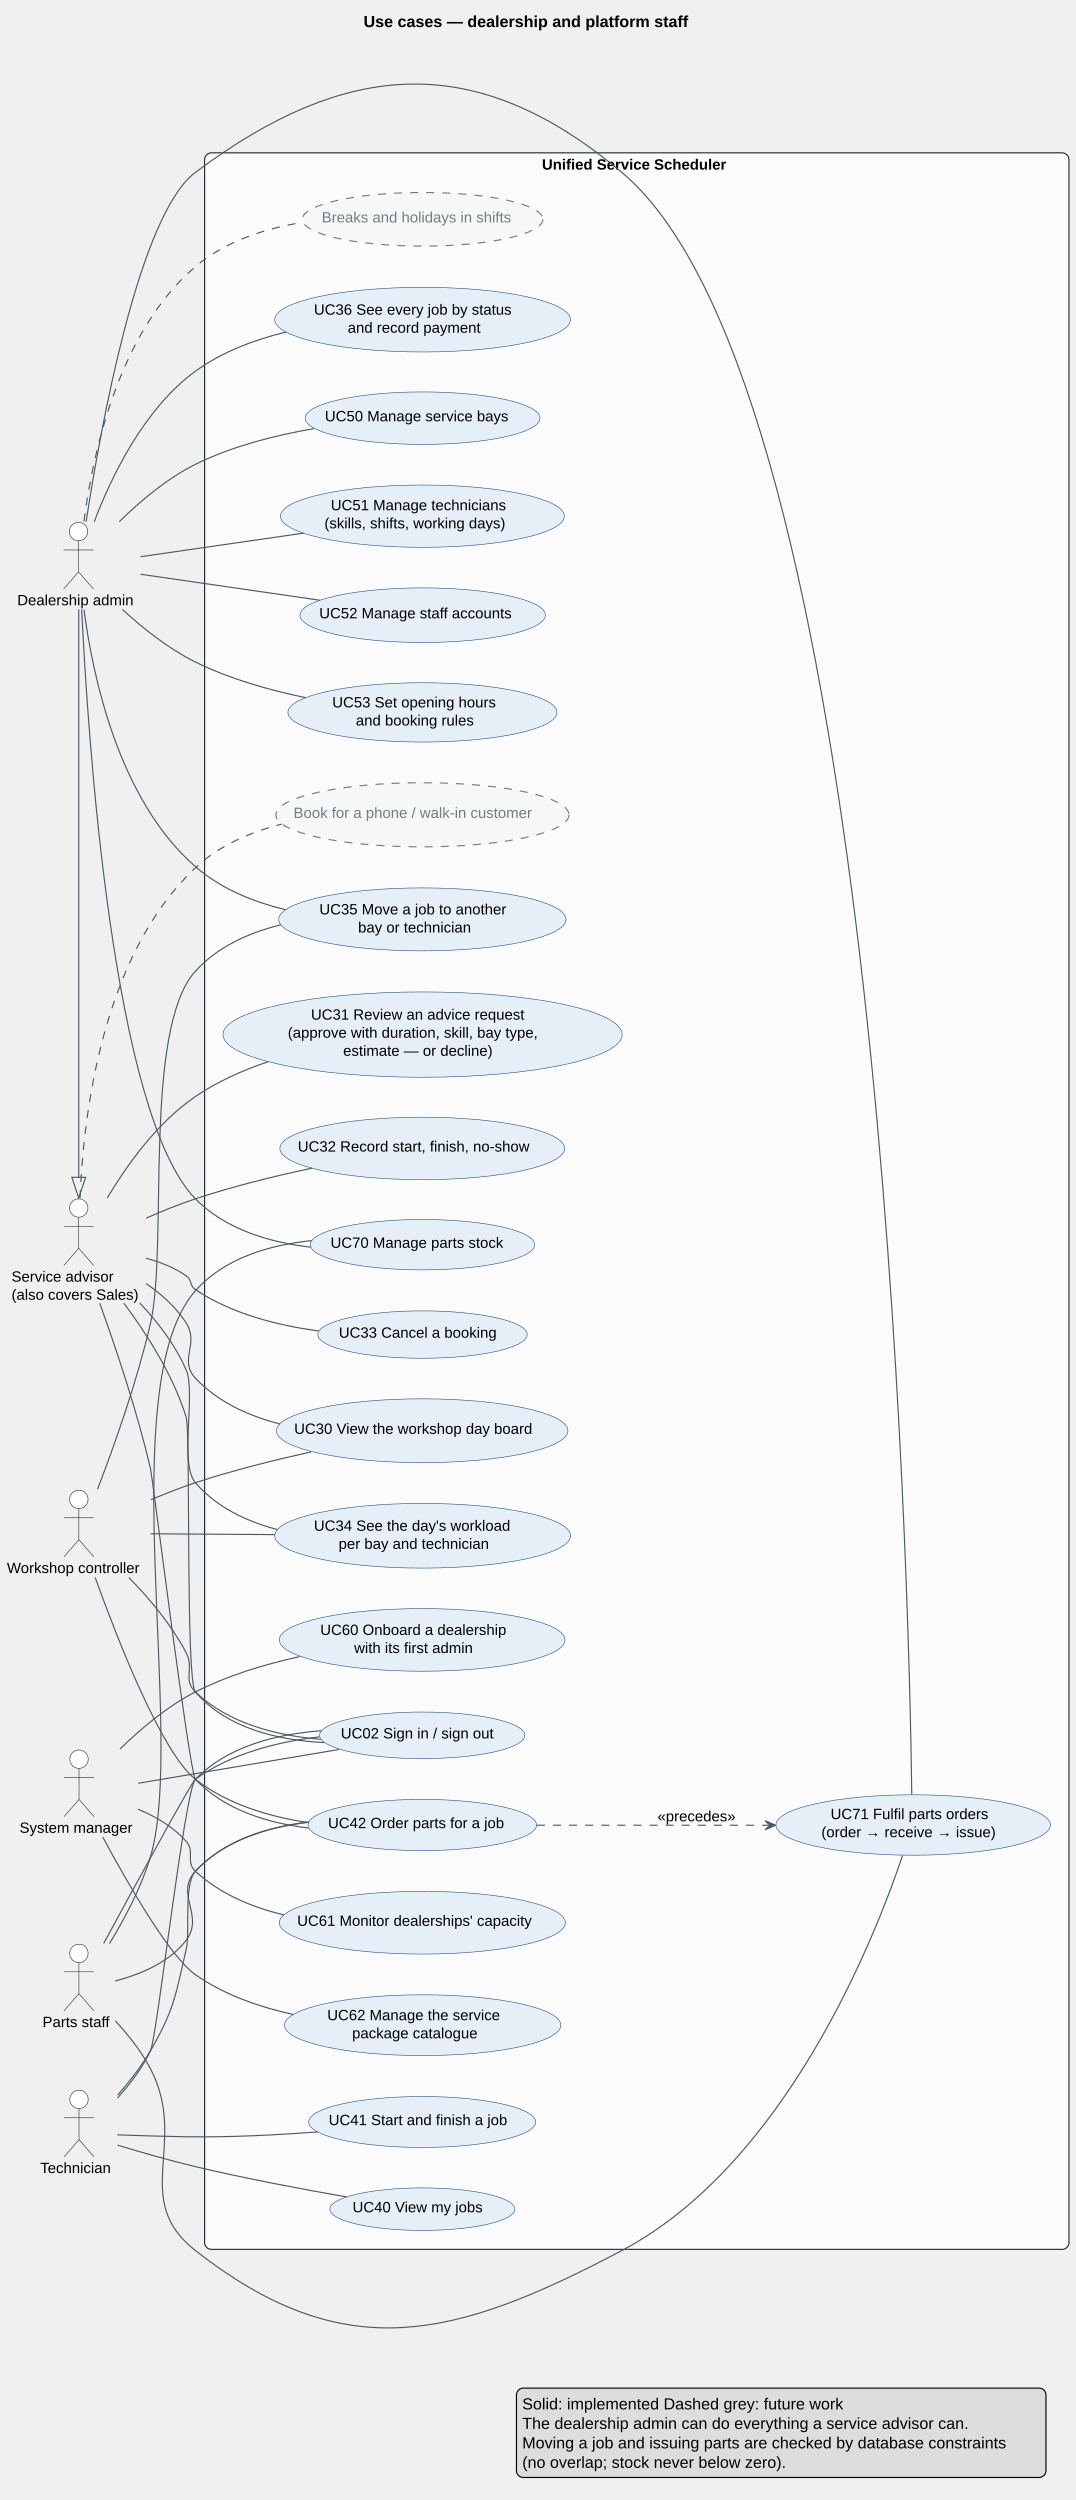
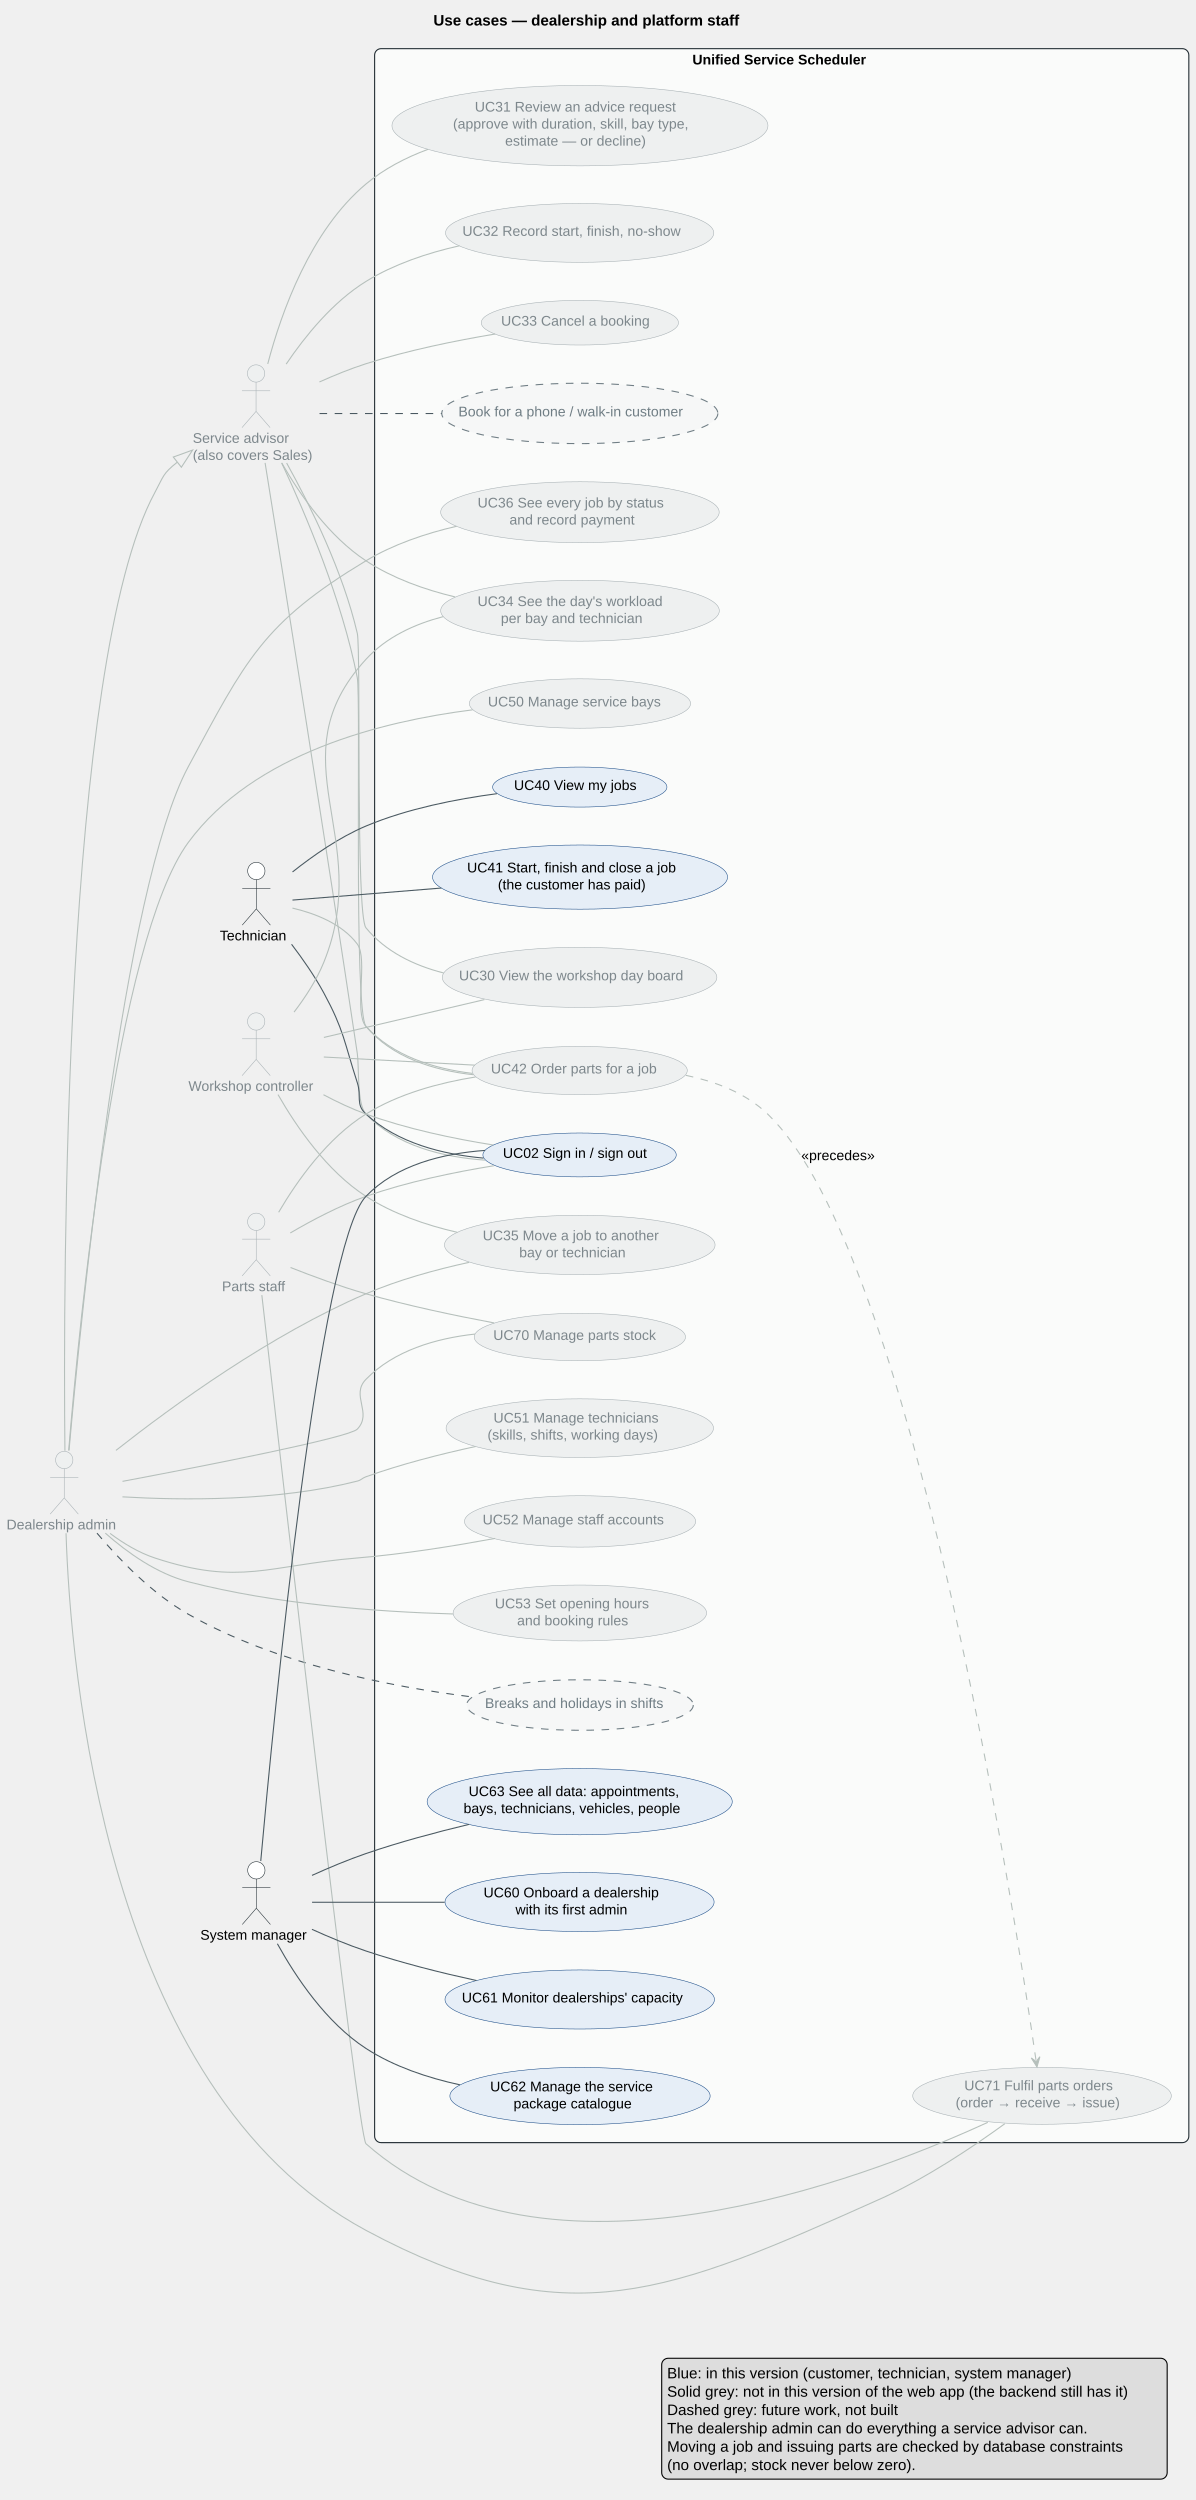
- <svg xmlns="http://www.w3.org/2000/svg" contentStyleType="text/css" height="2175px" preserveAspectRatio="none" style="width:936px;height:2175px;background:#FFFFFF;" version="1.1" viewBox="0 0 936 2175" width="936px" zoomAndPan="magnify">
+ <svg xmlns="http://www.w3.org/2000/svg" contentStyleType="text/css" height="2309px" preserveAspectRatio="none" style="width:1104px;height:2309px;background:#FFFFFF;" version="1.1" viewBox="0 0 1104 2309" width="1104px" zoomAndPan="magnify">
  <defs />
  <g>
-     <text fill="#000000" font-family="Arial" font-size="14" font-weight="bold" lengthAdjust="spacing" textLength="289.427" x="316.287" y="23.562">Use cases — dealership and platform staff</text>
+     <text fill="#000000" font-family="Arial" font-size="14" font-weight="bold" lengthAdjust="spacing" textLength="289.427" x="400.287" y="23.562">Use cases — dealership and platform staff</text>
    <g id="cluster_Unified Service Scheduler">
-       <rect fill="#FAFBFA" height="1824" rx="6" ry="6" style="stroke:#1F2A30;stroke-width:1.0;" width="752" x="178" y="132.97" />
-       <text fill="#000000" font-family="Arial" font-size="13" font-weight="bold" lengthAdjust="spacing" textLength="165.033" x="471.484" y="147.563">Unified Service Scheduler</text>
+       <rect fill="#FAFBFA" height="1934" rx="6" ry="6" style="stroke:#1F2A30;stroke-width:1.0;" width="752" x="346" y="44.94" />
+       <text fill="#000000" font-family="Arial" font-size="13" font-weight="bold" lengthAdjust="spacing" textLength="165.033" x="639.484" y="59.533">Unified Service Scheduler</text>
    </g>
    <g id="elem_UC02">
-       <ellipse cx="367.298" cy="1509.729" fill="#E6EEF7" rx="89.298" ry="20.26" style="stroke:#1D4E89;stroke-width:0.5;" />
-       <text fill="#000000" font-family="Arial" font-size="13" lengthAdjust="spacing" textLength="141.635" x="296.48" y="1512.458">UC02 Sign in / sign out</text>
+       <ellipse cx="535.298" cy="1066.699" fill="#E6EEF7" rx="89.298" ry="20.26" style="stroke:#1D4E89;stroke-width:0.5;" />
+       <text fill="#000000" font-family="Arial" font-size="13" lengthAdjust="spacing" textLength="141.635" x="464.48" y="1069.428">UC02 Sign in / sign out</text>
    </g>
    <g id="elem_UC30">
-       <ellipse cx="367.3" cy="1244.729" fill="#E6EEF7" rx="126.8" ry="27.76" style="stroke:#1D4E89;stroke-width:0.5;" />
-       <text fill="#000000" font-family="Arial" font-size="13" lengthAdjust="spacing" textLength="222.777" x="255.911" y="1247.458">UC30 View the workshop day board</text>
+       <ellipse cx="535.3" cy="902.699" fill="#EEF0F0" rx="126.8" ry="27.76" style="stroke:#A7B0B4;stroke-width:0.5;" />
+       <text fill="#7D878C" font-family="Arial" font-size="13" lengthAdjust="spacing" textLength="222.777" x="423.911" y="905.428">UC30 View the workshop day board</text>
    </g>
    <g id="elem_UC31">
-       <ellipse cx="367.647" cy="900.099" fill="#E6EEF7" rx="173.647" ry="37.129" style="stroke:#1D4E89;stroke-width:0.5;" />
-       <text fill="#000000" font-family="Arial" font-size="13" lengthAdjust="spacing" textLength="194.245" x="270.525" y="887.098">UC31 Review an advice request</text>
-       <text fill="#000000" font-family="Arial" font-size="13" lengthAdjust="spacing" textLength="234.603" x="250.346" y="902.828">(approve with duration, skill, bay type,</text>
-       <text fill="#000000" font-family="Arial" font-size="13" lengthAdjust="spacing" textLength="138.284" x="298.505" y="918.557">estimate — or decline)</text>
+       <ellipse cx="535.647" cy="116.069" fill="#EEF0F0" rx="173.647" ry="37.129" style="stroke:#A7B0B4;stroke-width:0.5;" />
+       <text fill="#7D878C" font-family="Arial" font-size="13" lengthAdjust="spacing" textLength="194.245" x="438.525" y="103.068">UC31 Review an advice request</text>
+       <text fill="#7D878C" font-family="Arial" font-size="13" lengthAdjust="spacing" textLength="234.603" x="418.346" y="118.798">(approve with duration, skill, bay type,</text>
+       <text fill="#7D878C" font-family="Arial" font-size="13" lengthAdjust="spacing" textLength="138.284" x="466.505" y="134.527">estimate — or decline)</text>
    </g>
    <g id="elem_UC32">
-       <ellipse cx="367.376" cy="999.145" fill="#E6EEF7" rx="123.876" ry="27.175" style="stroke:#1D4E89;stroke-width:0.5;" />
-       <text fill="#000000" font-family="Arial" font-size="13" lengthAdjust="spacing" textLength="216.601" x="259.075" y="1001.874">UC32 Record start, finish, no-show</text>
+       <ellipse cx="535.376" cy="215.115" fill="#EEF0F0" rx="123.876" ry="27.175" style="stroke:#A7B0B4;stroke-width:0.5;" />
+       <text fill="#7D878C" font-family="Arial" font-size="13" lengthAdjust="spacing" textLength="216.601" x="427.075" y="217.844">UC32 Record start, finish, no-show</text>
    </g>
    <g id="elem_UC33">
-       <ellipse cx="367.574" cy="1161.084" fill="#E6EEF7" rx="91.074" ry="20.615" style="stroke:#1D4E89;stroke-width:0.5;" />
-       <text fill="#000000" font-family="Arial" font-size="13" lengthAdjust="spacing" textLength="145.615" x="294.766" y="1163.813">UC33 Cancel a booking</text>
+       <ellipse cx="535.574" cy="298.054" fill="#EEF0F0" rx="91.074" ry="20.615" style="stroke:#A7B0B4;stroke-width:0.5;" />
+       <text fill="#7D878C" font-family="Arial" font-size="13" lengthAdjust="spacing" textLength="145.615" x="462.766" y="300.783">UC33 Cancel a booking</text>
    </g>
    <g id="elem_UC34">
-       <ellipse cx="367.688" cy="1336.107" fill="#E6EEF7" rx="128.688" ry="28.138" style="stroke:#1D4E89;stroke-width:0.5;" />
-       <text fill="#000000" font-family="Arial" font-size="13" lengthAdjust="spacing" textLength="183.231" x="273.072" y="1331.789">UC34 See the day's workload</text>
-       <text fill="#000000" font-family="Arial" font-size="13" lengthAdjust="spacing" textLength="140.239" x="294.569" y="1347.519">per bay and technician</text>
+       <ellipse cx="535.688" cy="564.077" fill="#EEF0F0" rx="128.688" ry="28.138" style="stroke:#A7B0B4;stroke-width:0.5;" />
+       <text fill="#7D878C" font-family="Arial" font-size="13" lengthAdjust="spacing" textLength="183.231" x="441.072" y="559.759">UC34 See the day's workload</text>
+       <text fill="#7D878C" font-family="Arial" font-size="13" lengthAdjust="spacing" textLength="140.239" x="462.569" y="575.489">per bay and technician</text>
    </g>
    <g id="elem_UC35">
-       <ellipse cx="367.474" cy="799.864" fill="#E6EEF7" rx="124.974" ry="27.395" style="stroke:#1D4E89;stroke-width:0.5;" />
-       <text fill="#000000" font-family="Arial" font-size="13" lengthAdjust="spacing" textLength="173.247" x="277.851" y="795.546">UC35 Move a job to another</text>
-       <text fill="#000000" font-family="Arial" font-size="13" lengthAdjust="spacing" textLength="105.898" x="311.525" y="811.276">bay or technician</text>
+       <ellipse cx="535.474" cy="1149.834" fill="#EEF0F0" rx="124.974" ry="27.395" style="stroke:#A7B0B4;stroke-width:0.5;" />
+       <text fill="#7D878C" font-family="Arial" font-size="13" lengthAdjust="spacing" textLength="173.247" x="445.851" y="1145.516">UC35 Move a job to another</text>
+       <text fill="#7D878C" font-family="Arial" font-size="13" lengthAdjust="spacing" textLength="105.898" x="479.525" y="1161.246">bay or technician</text>
    </g>
    <g id="elem_UC36">
-       <ellipse cx="367.636" cy="278.097" fill="#E6EEF7" rx="128.636" ry="28.127" style="stroke:#1D4E89;stroke-width:0.5;" />
-       <text fill="#000000" font-family="Arial" font-size="13" lengthAdjust="spacing" textLength="183.092" x="273.09" y="273.779">UC36 See every job by status</text>
-       <text fill="#000000" font-family="Arial" font-size="13" lengthAdjust="spacing" textLength="124.268" x="302.502" y="289.508">and record payment</text>
+       <ellipse cx="535.636" cy="473.067" fill="#EEF0F0" rx="128.636" ry="28.127" style="stroke:#A7B0B4;stroke-width:0.5;" />
+       <text fill="#7D878C" font-family="Arial" font-size="13" lengthAdjust="spacing" textLength="183.092" x="441.09" y="468.749">UC36 See every job by status</text>
+       <text fill="#7D878C" font-family="Arial" font-size="13" lengthAdjust="spacing" textLength="124.268" x="470.502" y="484.478">and record payment</text>
    </g>
    <g id="elem_UC40">
-       <ellipse cx="367.486" cy="1921.967" fill="#E6EEF7" rx="80.486" ry="18.497" style="stroke:#1D4E89;stroke-width:0.5;" />
-       <text fill="#000000" font-family="Arial" font-size="13" lengthAdjust="spacing" textLength="121.532" x="306.72" y="1924.696">UC40 View my jobs</text>
+       <ellipse cx="535.486" cy="726.937" fill="#E6EEF7" rx="80.486" ry="18.497" style="stroke:#1D4E89;stroke-width:0.5;" />
+       <text fill="#000000" font-family="Arial" font-size="13" lengthAdjust="spacing" textLength="121.532" x="474.72" y="729.666">UC40 View my jobs</text>
    </g>
    <g id="elem_UC41">
-       <ellipse cx="367.275" cy="1846.124" fill="#E6EEF7" rx="98.775" ry="22.155" style="stroke:#1D4E89;stroke-width:0.5;" />
-       <text fill="#000000" font-family="Arial" font-size="13" lengthAdjust="spacing" textLength="162.659" x="285.945" y="1848.853">UC41 Start and finish a job</text>
+       <ellipse cx="535.737" cy="810.087" fill="#E6EEF7" rx="136.237" ry="29.648" style="stroke:#1D4E89;stroke-width:0.5;" />
+       <text fill="#000000" font-family="Arial" font-size="13" lengthAdjust="spacing" textLength="202.871" x="431.386" y="805.748">UC41 Start, finish and close a job</text>
+       <text fill="#000000" font-family="Arial" font-size="13" lengthAdjust="spacing" textLength="146.072" x="459.786" y="821.477">(the customer has paid)</text>
    </g>
    <g id="elem_UC42">
-       <ellipse cx="367.394" cy="1587.748" fill="#E6EEF7" rx="99.394" ry="22.279" style="stroke:#1D4E89;stroke-width:0.5;" />
-       <text fill="#000000" font-family="Arial" font-size="13" lengthAdjust="spacing" textLength="164.017" x="285.386" y="1590.477">UC42 Order parts for a job</text>
+       <ellipse cx="535.394" cy="988.718" fill="#EEF0F0" rx="99.394" ry="22.279" style="stroke:#A7B0B4;stroke-width:0.5;" />
+       <text fill="#7D878C" font-family="Arial" font-size="13" lengthAdjust="spacing" textLength="164.017" x="453.386" y="991.447">UC42 Order parts for a job</text>
    </g>
    <g id="elem_UC50">
-       <ellipse cx="367.652" cy="363.8" fill="#E6EEF7" rx="102.152" ry="22.83" style="stroke:#1D4E89;stroke-width:0.5;" />
-       <text fill="#000000" font-family="Arial" font-size="13" lengthAdjust="spacing" textLength="170.041" x="282.631" y="366.529">UC50 Manage service bays</text>
+       <ellipse cx="535.652" cy="649.77" fill="#EEF0F0" rx="102.152" ry="22.83" style="stroke:#A7B0B4;stroke-width:0.5;" />
+       <text fill="#7D878C" font-family="Arial" font-size="13" lengthAdjust="spacing" textLength="170.041" x="450.631" y="652.499">UC50 Manage service bays</text>
    </g>
    <g id="elem_UC51">
-       <ellipse cx="367.489" cy="449.067" fill="#E6EEF7" rx="123.489" ry="27.098" style="stroke:#1D4E89;stroke-width:0.5;" />
-       <text fill="#000000" font-family="Arial" font-size="13" lengthAdjust="spacing" textLength="159.44" x="287.769" y="443.932">UC51 Manage technicians</text>
-       <text fill="#000000" font-family="Arial" font-size="13" lengthAdjust="spacing" textLength="170.561" x="282.208" y="459.661">(skills, shifts, working days)</text>
+       <ellipse cx="535.489" cy="1319.037" fill="#EEF0F0" rx="123.489" ry="27.098" style="stroke:#A7B0B4;stroke-width:0.5;" />
+       <text fill="#7D878C" font-family="Arial" font-size="13" lengthAdjust="spacing" textLength="159.44" x="455.769" y="1313.901">UC51 Manage technicians</text>
+       <text fill="#7D878C" font-family="Arial" font-size="13" lengthAdjust="spacing" textLength="170.561" x="450.208" y="1329.631">(skills, shifts, working days)</text>
    </g>
    <g id="elem_UC52">
-       <ellipse cx="367.748" cy="535.219" fill="#E6EEF7" rx="106.748" ry="23.75" style="stroke:#1D4E89;stroke-width:0.5;" />
-       <text fill="#000000" font-family="Arial" font-size="13" lengthAdjust="spacing" textLength="180.013" x="277.741" y="537.948">UC52 Manage staff accounts</text>
+       <ellipse cx="535.748" cy="1405.189" fill="#EEF0F0" rx="106.748" ry="23.75" style="stroke:#A7B0B4;stroke-width:0.5;" />
+       <text fill="#7D878C" font-family="Arial" font-size="13" lengthAdjust="spacing" textLength="180.013" x="445.741" y="1407.918">UC52 Manage staff accounts</text>
    </g>
    <g id="elem_UC53">
-       <ellipse cx="367.546" cy="619.779" fill="#E6EEF7" rx="117.046" ry="25.809" style="stroke:#1D4E89;stroke-width:0.5;" />
-       <text fill="#000000" font-family="Arial" font-size="13" lengthAdjust="spacing" textLength="150.985" x="289.053" y="615.461">UC53 Set opening hours</text>
-       <text fill="#000000" font-family="Arial" font-size="13" lengthAdjust="spacing" textLength="109.91" x="309.591" y="631.19">and booking rules</text>
+       <ellipse cx="535.546" cy="1489.749" fill="#EEF0F0" rx="117.046" ry="25.809" style="stroke:#A7B0B4;stroke-width:0.5;" />
+       <text fill="#7D878C" font-family="Arial" font-size="13" lengthAdjust="spacing" textLength="150.985" x="457.053" y="1485.431">UC53 Set opening hours</text>
+       <text fill="#7D878C" font-family="Arial" font-size="13" lengthAdjust="spacing" textLength="109.91" x="477.591" y="1501.16">and booking rules</text>
    </g>
    <g id="elem_UC60">
-       <ellipse cx="367.279" cy="1426.725" fill="#E6EEF7" rx="124.279" ry="27.256" style="stroke:#1D4E89;stroke-width:0.5;" />
-       <text fill="#000000" font-family="Arial" font-size="13" lengthAdjust="spacing" textLength="171.349" x="278.604" y="1422.407">UC60 Onboard a dealership</text>
-       <text fill="#000000" font-family="Arial" font-size="13" lengthAdjust="spacing" textLength="112.404" x="308.077" y="1438.137">with its first admin</text>
+       <ellipse cx="535.279" cy="1756.695" fill="#E6EEF7" rx="124.279" ry="27.256" style="stroke:#1D4E89;stroke-width:0.5;" />
+       <text fill="#000000" font-family="Arial" font-size="13" lengthAdjust="spacing" textLength="171.349" x="446.604" y="1752.377">UC60 Onboard a dealership</text>
+       <text fill="#000000" font-family="Arial" font-size="13" lengthAdjust="spacing" textLength="112.404" x="476.077" y="1768.107">with its first admin</text>
    </g>
    <g id="elem_UC61">
-       <ellipse cx="367.44" cy="1672.757" fill="#E6EEF7" rx="124.44" ry="27.288" style="stroke:#1D4E89;stroke-width:0.5;" />
-       <text fill="#000000" font-family="Arial" font-size="13" lengthAdjust="spacing" textLength="217.794" x="258.543" y="1675.486">UC61 Monitor dealerships' capacity</text>
+       <ellipse cx="535.44" cy="1846.727" fill="#E6EEF7" rx="124.44" ry="27.288" style="stroke:#1D4E89;stroke-width:0.5;" />
+       <text fill="#000000" font-family="Arial" font-size="13" lengthAdjust="spacing" textLength="217.794" x="426.543" y="1849.457">UC61 Monitor dealerships' capacity</text>
    </g>
    <g id="elem_UC62">
-       <ellipse cx="367.7" cy="1761.909" fill="#E6EEF7" rx="120.2" ry="26.44" style="stroke:#1D4E89;stroke-width:0.5;" />
-       <text fill="#000000" font-family="Arial" font-size="13" lengthAdjust="spacing" textLength="160.018" x="284.691" y="1757.592">UC62 Manage the service</text>
-       <text fill="#000000" font-family="Arial" font-size="13" lengthAdjust="spacing" textLength="116.79" x="306.305" y="1773.321">package catalogue</text>
+       <ellipse cx="535.7" cy="1935.88" fill="#E6EEF7" rx="120.2" ry="26.44" style="stroke:#1D4E89;stroke-width:0.5;" />
+       <text fill="#000000" font-family="Arial" font-size="13" lengthAdjust="spacing" textLength="160.018" x="452.691" y="1931.562">UC62 Manage the service</text>
+       <text fill="#000000" font-family="Arial" font-size="13" lengthAdjust="spacing" textLength="116.79" x="474.305" y="1947.291">package catalogue</text>
+     </g>
+     <g id="elem_UC63">
+       <ellipse cx="535.414" cy="1664.022" fill="#E6EEF7" rx="140.914" ry="30.583" style="stroke:#1D4E89;stroke-width:0.5;" />
+       <text fill="#000000" font-family="Arial" font-size="13" lengthAdjust="spacing" textLength="205.144" x="432.842" y="1658.887">UC63 See all data: appointments,</text>
+       <text fill="#000000" font-family="Arial" font-size="13" lengthAdjust="spacing" textLength="214.583" x="428.123" y="1674.616">bays, technicians, vehicles, people</text>
    </g>
    <g id="elem_UC70">
-       <ellipse cx="367.569" cy="1082.883" fill="#E6EEF7" rx="97.569" ry="21.914" style="stroke:#1D4E89;stroke-width:0.5;" />
-       <text fill="#000000" font-family="Arial" font-size="13" lengthAdjust="spacing" textLength="160.012" x="287.563" y="1085.612">UC70 Manage parts stock</text>
+       <ellipse cx="535.569" cy="1234.853" fill="#EEF0F0" rx="97.569" ry="21.914" style="stroke:#A7B0B4;stroke-width:0.5;" />
+       <text fill="#7D878C" font-family="Arial" font-size="13" lengthAdjust="spacing" textLength="160.012" x="455.563" y="1237.582">UC70 Manage parts stock</text>
    </g>
    <g id="elem_UC71">
-       <ellipse cx="794.424" cy="1587.754" fill="#E6EEF7" rx="119.424" ry="26.285" style="stroke:#1D4E89;stroke-width:0.5;" />
-       <text fill="#000000" font-family="Arial" font-size="13" lengthAdjust="spacing" textLength="143.654" x="722.597" y="1582.619">UC71 Fulfil parts orders</text>
-       <text fill="#000000" font-family="Arial" font-size="13" lengthAdjust="spacing" textLength="159.688" x="714.58" y="1598.348">(order → receive → issue)</text>
+       <ellipse cx="962.424" cy="1935.724" fill="#EEF0F0" rx="119.424" ry="26.285" style="stroke:#A7B0B4;stroke-width:0.5;" />
+       <text fill="#7D878C" font-family="Arial" font-size="13" lengthAdjust="spacing" textLength="143.654" x="890.597" y="1930.589">UC71 Fulfil parts orders</text>
+       <text fill="#7D878C" font-family="Arial" font-size="13" lengthAdjust="spacing" textLength="159.688" x="882.58" y="1946.318">(order → receive → issue)</text>
    </g>
    <g id="elem_F10">
-       <ellipse cx="367.507" cy="708.871" fill="#F6F7F7" rx="127.507" ry="27.901" style="stroke:#6F7D84;stroke-width:1.0;stroke-dasharray:7.0,7.0;" />
-       <text fill="#6F7D84" font-family="Arial" font-size="13" lengthAdjust="spacing" textLength="224.269" x="255.373" y="711.6">Book for a phone / walk-in customer</text>
+       <ellipse cx="535.508" cy="381.841" fill="#F6F7F7" rx="127.507" ry="27.901" style="stroke:#6F7D84;stroke-width:1.0;stroke-dasharray:7.0,7.0;" />
+       <text fill="#6F7D84" font-family="Arial" font-size="13" lengthAdjust="spacing" textLength="224.269" x="423.373" y="384.57">Book for a phone / walk-in customer</text>
    </g>
    <g id="elem_F12">
-       <ellipse cx="367.663" cy="190.802" fill="#F6F7F7" rx="104.663" ry="23.333" style="stroke:#6F7D84;stroke-width:1.0;stroke-dasharray:7.0,7.0;" />
-       <text fill="#6F7D84" font-family="Arial" font-size="13" lengthAdjust="spacing" textLength="175.5" x="279.913" y="193.531">Breaks and holidays in shifts</text>
+       <ellipse cx="535.663" cy="1574.772" fill="#F6F7F7" rx="104.663" ry="23.333" style="stroke:#6F7D84;stroke-width:1.0;stroke-dasharray:7.0,7.0;" />
+       <text fill="#6F7D84" font-family="Arial" font-size="13" lengthAdjust="spacing" textLength="175.5" x="447.913" y="1577.501">Breaks and holidays in shifts</text>
    </g>
    <g id="elem_Advisor">
-       <ellipse cx="68.497" cy="1050.969" fill="#FFFFFF" rx="8" ry="8" style="stroke:#1F2A30;stroke-width:0.5;" />
-       <path d="M68.497,1058.969 L68.497,1085.969 M55.497,1066.969 L81.497,1066.969 M68.497,1085.969 L55.497,1100.969 M68.497,1085.969 L81.497,1100.969 " fill="none" style="stroke:#1F2A30;stroke-width:0.5;" />
-       <text fill="#000000" font-family="Arial" font-size="13" lengthAdjust="spacing" textLength="95.196" x="10" y="1115.063">Service advisor</text>
-       <text fill="#000000" font-family="Arial" font-size="13" lengthAdjust="spacing" textLength="116.994" x="10" y="1130.793">(also covers Sales)</text>
+       <ellipse cx="236.497" cy="344.94" fill="#EEF0F0" rx="8" ry="8" style="stroke:#A7B0B4;stroke-width:0.5;" />
+       <path d="M236.497,352.94 L236.497,379.94 M223.497,360.94 L249.497,360.94 M236.497,379.94 L223.497,394.94 M236.497,379.94 L249.497,394.94 " fill="none" style="stroke:#A7B0B4;stroke-width:0.5;" />
+       <text fill="#7D878C" font-family="Arial" font-size="13" lengthAdjust="spacing" textLength="95.196" x="178" y="409.033">Service advisor</text>
+       <text fill="#7D878C" font-family="Arial" font-size="13" lengthAdjust="spacing" textLength="116.994" x="178" y="424.763">(also covers Sales)</text>
    </g>
    <g id="elem_Tech">
-       <ellipse cx="68.735" cy="1826.469" fill="#FFFFFF" rx="8" ry="8" style="stroke:#1F2A30;stroke-width:0.5;" />
-       <path d="M68.735,1834.469 L68.735,1861.469 M55.735,1842.469 L81.735,1842.469 M68.735,1861.469 L55.735,1876.469 M68.735,1861.469 L81.735,1876.469 " fill="none" style="stroke:#1F2A30;stroke-width:0.5;" />
-       <text fill="#000000" font-family="Arial" font-size="13" lengthAdjust="spacing" textLength="67.469" x="35" y="1890.563">Technician</text>
+       <ellipse cx="236.735" cy="804.439" fill="#FFFFFF" rx="8" ry="8" style="stroke:#1F2A30;stroke-width:0.5;" />
+       <path d="M236.735,812.439 L236.735,839.439 M223.735,820.439 L249.735,820.439 M236.735,839.439 L223.735,854.439 M236.735,839.439 L249.735,854.439 " fill="none" style="stroke:#1F2A30;stroke-width:0.5;" />
+       <text fill="#000000" font-family="Arial" font-size="13" lengthAdjust="spacing" textLength="67.469" x="203" y="868.533">Technician</text>
    </g>
    <g id="elem_Admin">
-       <ellipse cx="68.336" cy="462.469" fill="#FFFFFF" rx="8" ry="8" style="stroke:#1F2A30;stroke-width:0.5;" />
-       <path d="M68.336,470.469 L68.336,497.469 M55.336,478.469 L81.336,478.469 M68.336,497.469 L55.336,512.47 M68.336,497.469 L81.336,512.47 " fill="none" style="stroke:#1F2A30;stroke-width:0.5;" />
-       <text fill="#000000" font-family="Arial" font-size="13" lengthAdjust="spacing" textLength="106.672" x="15" y="526.563">Dealership admin</text>
+       <ellipse cx="59.336" cy="1348.439" fill="#EEF0F0" rx="8" ry="8" style="stroke:#A7B0B4;stroke-width:0.5;" />
+       <path d="M59.336,1356.439 L59.336,1383.439 M46.336,1364.439 L72.336,1364.439 M59.336,1383.439 L46.336,1398.439 M59.336,1383.439 L72.336,1398.439 " fill="none" style="stroke:#A7B0B4;stroke-width:0.5;" />
+       <text fill="#7D878C" font-family="Arial" font-size="13" lengthAdjust="spacing" textLength="106.672" x="6" y="1412.533">Dealership admin</text>
    </g>
    <g id="elem_Controller">
-       <ellipse cx="68.604" cy="1304.469" fill="#FFFFFF" rx="8" ry="8" style="stroke:#1F2A30;stroke-width:0.5;" />
-       <path d="M68.604,1312.469 L68.604,1339.469 M55.604,1320.469 L81.604,1320.469 M68.604,1339.469 L55.604,1354.469 M68.604,1339.469 L81.604,1354.469 " fill="none" style="stroke:#1F2A30;stroke-width:0.5;" />
-       <text fill="#000000" font-family="Arial" font-size="13" lengthAdjust="spacing" textLength="125.207" x="6" y="1368.563">Workshop controller</text>
+       <ellipse cx="236.604" cy="943.439" fill="#EEF0F0" rx="8" ry="8" style="stroke:#A7B0B4;stroke-width:0.5;" />
+       <path d="M236.604,951.439 L236.604,978.439 M223.604,959.439 L249.604,959.439 M236.604,978.439 L223.604,993.439 M236.604,978.439 L249.604,993.439 " fill="none" style="stroke:#A7B0B4;stroke-width:0.5;" />
+       <text fill="#7D878C" font-family="Arial" font-size="13" lengthAdjust="spacing" textLength="125.207" x="174" y="1007.533">Workshop controller</text>
    </g>
    <g id="elem_Parts">
-       <ellipse cx="68.653" cy="1699.469" fill="#FFFFFF" rx="8" ry="8" style="stroke:#1F2A30;stroke-width:0.5;" />
-       <path d="M68.653,1707.469 L68.653,1734.469 M55.653,1715.469 L81.653,1715.469 M68.653,1734.469 L55.653,1749.469 M68.653,1734.469 L81.653,1749.469 " fill="none" style="stroke:#1F2A30;stroke-width:0.5;" />
-       <text fill="#000000" font-family="Arial" font-size="13" lengthAdjust="spacing" textLength="63.305" x="37" y="1763.563">Parts staff</text>
+       <ellipse cx="236.653" cy="1128.439" fill="#EEF0F0" rx="8" ry="8" style="stroke:#A7B0B4;stroke-width:0.5;" />
+       <path d="M236.653,1136.439 L236.653,1163.439 M223.653,1144.439 L249.653,1144.439 M236.653,1163.439 L223.653,1178.439 M236.653,1163.439 L249.653,1178.439 " fill="none" style="stroke:#A7B0B4;stroke-width:0.5;" />
+       <text fill="#7D878C" font-family="Arial" font-size="13" lengthAdjust="spacing" textLength="63.305" x="205" y="1192.533">Parts staff</text>
    </g>
    <g id="elem_SysMgr">
-       <ellipse cx="68.749" cy="1530.469" fill="#FFFFFF" rx="8" ry="8" style="stroke:#1F2A30;stroke-width:0.5;" />
-       <path d="M68.749,1538.469 L68.749,1565.469 M55.749,1546.469 L81.749,1546.469 M68.749,1565.469 L55.749,1580.469 M68.749,1565.469 L81.749,1580.469 " fill="none" style="stroke:#1F2A30;stroke-width:0.5;" />
-       <text fill="#000000" font-family="Arial" font-size="13" lengthAdjust="spacing" textLength="103.499" x="17" y="1594.563">System manager</text>
+       <ellipse cx="236.749" cy="1727.439" fill="#FFFFFF" rx="8" ry="8" style="stroke:#1F2A30;stroke-width:0.5;" />
+       <path d="M236.749,1735.439 L236.749,1762.439 M223.749,1743.439 L249.749,1743.439 M236.749,1762.439 L223.749,1777.439 M236.749,1762.439 L249.749,1777.439 " fill="none" style="stroke:#1F2A30;stroke-width:0.5;" />
+       <text fill="#000000" font-family="Arial" font-size="13" lengthAdjust="spacing" textLength="103.499" x="185" y="1791.533">System manager</text>
    </g>
    <g id="link_Admin_Advisor">
-       <path d="M68.5,530.13 C68.5,700.85 68.5,853.569 68.5,1024.28 " fill="none" id="Admin-to-Advisor" style="stroke:#4A5961;stroke-width:1.0;" />
-       <polygon fill="none" points="68.5,1042.28,74.5,1024.28,62.5,1024.28,68.5,1042.28" style="stroke:#4A5961;stroke-width:1.0;" />
+       <path d="M59.96,1339.929 C58.39,1186.219 58.36,611.389 143,454.94 C151.27,439.649 150.129,437.622 163.779,426.832 " fill="none" id="Admin-to-Advisor" style="stroke:#B5BFBB;stroke-width:1.0;" />
+       <polygon fill="none" points="177.9,415.67,160.058,422.125,167.5,431.539,177.9,415.67" style="stroke:#B5BFBB;stroke-width:1.0;" />
    </g>
    <g id="link_Advisor_UC02">
-       <path d="M107.74,1133.729 C127.92,1160.78 150.77,1196.749 162,1232.969 C165.93,1245.659 161.37,1461.87 170,1471.969 C197.07,1503.689 241.94,1514.02 281.97,1516.04 " fill="none" id="Advisor-UC02" style="stroke:#4A5961;stroke-width:1.0;" />
+       <path d="M244.84,427.519 C260.78,526.639 299.52,769.319 330,972.939 C331.86,985.38 329.33,1019.84 338,1028.939 C365.91,1058.259 409.11,1068.77 447.91,1071.509 " fill="none" id="Advisor-UC02" style="stroke:#B5BFBB;stroke-width:1.0;" />
    </g>
    <g id="link_Advisor_UC30">
-       <path d="M127.23,1116.79 C140.53,1125.989 153.31,1137.389 162,1150.969 C173.65,1169.189 155.21,1183.189 170,1198.969 C189.35,1219.62 216.04,1231.81 243.52,1238.84 " fill="none" id="Advisor-UC30" style="stroke:#4A5961;stroke-width:1.0;" />
+       <path d="M264.73,427.63 C286.95,467.589 316.75,527.98 330,584.939 C333.42,599.669 328.43,845.24 338,856.939 C355.96,878.919 382.22,891.59 409.74,898.649 " fill="none" id="Advisor-UC30" style="stroke:#B5BFBB;stroke-width:1.0;" />
    </g>
    <g id="link_Advisor_UC31">
-       <path d="M93.3,1042.239 C110.79,1012.929 137.19,976.309 170,953.97 C189.08,940.98 211.2,931.1 233.57,923.6 " fill="none" id="Advisor-UC31" style="stroke:#4A5961;stroke-width:1.0;" />
+       <path d="M247.28,336.12 C259.98,287.81 286.83,212.88 338,169.94 C354.67,155.959 374.67,145.579 395.44,137.869 " fill="none" id="Advisor-UC31" style="stroke:#B5BFBB;stroke-width:1.0;" />
    </g>
    <g id="link_Advisor_UC32">
-       <path d="M127.17,1059.78 C140.99,1053.689 155.85,1047.669 170,1042.969 C202.51,1032.179 238.93,1023.199 271.5,1016.23 " fill="none" id="Advisor-UC32" style="stroke:#4A5961;stroke-width:1.0;" />
+       <path d="M264.31,336.3 C282.01,310.099 307.53,278.769 338,259.94 C363.83,243.989 394.72,233.679 424.27,227.019 " fill="none" id="Advisor-UC32" style="stroke:#B5BFBB;stroke-width:1.0;" />
    </g>
    <g id="link_Advisor_UC33">
-       <path d="M127.11,1094.679 C139.37,1097.949 151.7,1102.81 162,1109.969 C167.26,1113.639 164.67,1118.409 170,1121.969 C201.37,1142.949 241.45,1153.149 277.21,1157.939 " fill="none" id="Advisor-UC33" style="stroke:#4A5961;stroke-width:1.0;" />
+       <path d="M295.02,352.779 C308.85,346.57 323.75,340.51 338,335.94 C376.55,323.589 420.71,314.61 457.38,308.49 " fill="none" id="Advisor-UC33" style="stroke:#B5BFBB;stroke-width:1.0;" />
    </g>
    <g id="link_Advisor_UC34">
-       <path d="M121.56,1133.56 C137.27,1150.27 152.78,1170.419 162,1191.969 C170.59,1212.06 155.74,1273.419 170,1289.969 C188.24,1311.139 214.18,1323.59 241.26,1330.689 " fill="none" id="Advisor-UC34" style="stroke:#4A5961;stroke-width:1.0;" />
+       <path d="M260.12,427.469 C277.41,457.61 304.04,495.589 338,517.939 C362.44,534.029 391.84,544.519 420.36,551.34 " fill="none" id="Advisor-UC34" style="stroke:#B5BFBB;stroke-width:1.0;" />
    </g>
    <g id="link_Advisor_UC42">
-       <path d="M86.76,1133.82 C100.52,1171.919 119.35,1227.82 131,1277.969 C132.71,1285.35 164.8,1542.459 170,1547.969 C195.16,1574.62 232.84,1586.11 268.5,1590.409 " fill="none" id="Advisor-UC42" style="stroke:#4A5961;stroke-width:1.0;" />
+       <path d="M260.25,427.789 C282.79,475.829 315.92,554.149 330,625.939 C333.44,643.5 326.54,934.199 338,947.939 C362.05,976.789 400.66,988.61 437.32,992.639 " fill="none" id="Advisor-UC42" style="stroke:#B5BFBB;stroke-width:1.0;" />
    </g>
    <g id="link_Advisor_F10">
-       <path d="M69.63,1042.399 C72.42,970.529 88.77,831.23 170,754.97 C190.56,735.669 217.62,723.96 245.06,716.97 " fill="none" id="Advisor-F10" style="stroke:#4A5961;stroke-width:1.0;stroke-dasharray:7.0,7.0;" />
+       <path d="M295.12,381.94 C327.25,381.94 368.61,381.94 407.89,381.94 " fill="none" id="Advisor-F10" style="stroke:#4A5961;stroke-width:1.0;stroke-dasharray:7.0,7.0;" />
    </g>
    <g id="link_Tech_UC02">
-       <path d="M102.13,1825.31 C112.95,1813.409 124,1799.03 131,1783.969 C136.6,1771.919 160.73,1557.499 170,1547.969 C198.11,1519.09 241.09,1508.58 279.69,1505.719 " fill="none" id="Tech-UC02" style="stroke:#4A5961;stroke-width:1.0;" />
+       <path d="M269.28,872.12 C279.63,885.72 290.61,901.5 299,916.939 C317.79,951.549 317.86,962.48 330,999.939 C334.12,1012.659 328.18,1019.87 338,1028.939 C366.95,1055.719 408.86,1066.219 446.54,1069.62 " fill="none" id="Tech-UC02" style="stroke:#4A5961;stroke-width:1.0;" />
    </g>
    <g id="link_Tech_UC40">
-       <path d="M102.33,1866.3 C121.87,1872.229 147.21,1879.55 170,1884.969 C213.57,1895.34 263.12,1904.649 301.57,1911.34 " fill="none" id="Tech-UC40" style="stroke:#4A5961;stroke-width:1.0;" />
+       <path d="M270.18,805.33 C288.85,790.47 313.38,773.299 338,762.939 C376.2,746.88 421.56,737.97 459.06,733.029 " fill="none" id="Tech-UC40" style="stroke:#4A5961;stroke-width:1.0;" />
    </g>
    <g id="link_Tech_UC41">
-       <path d="M102.1,1857.3 C119.57,1857.949 141.45,1858.649 161,1858.969 C198.89,1859.59 240.63,1857.469 276.54,1854.77 " fill="none" id="Tech-UC41" style="stroke:#4A5961;stroke-width:1.0;" />
+       <path d="M270.13,831.309 C303.44,828.62 357.24,824.269 407.65,820.189 " fill="none" id="Tech-UC41" style="stroke:#4A5961;stroke-width:1.0;" />
    </g>
    <g id="link_Tech_UC42">
-       <path d="M102.31,1822.78 C112.5,1811.189 123.12,1797.649 131,1783.969 C151.7,1748.05 152.63,1736.37 162,1695.969 C165.44,1681.149 159.7,1639.169 170,1627.969 C194.92,1600.87 232.78,1589.34 268.64,1585.13 " fill="none" id="Tech-UC42" style="stroke:#4A5961;stroke-width:1.0;" />
+       <path d="M270.09,838.71 C290.62,843.5 315.84,853.049 330,871.939 C340.18,885.539 326.61,935.35 338,947.939 C362.71,975.279 400.54,987.029 436.43,991.409 " fill="none" id="Tech-UC42" style="stroke:#B5BFBB;stroke-width:1.0;" />
    </g>
    <g id="link_Controller_UC02">
-       <path d="M112.06,1372.389 C129.92,1390.639 149.41,1413.739 162,1437.969 C169.15,1451.749 158.81,1461.219 170,1471.969 C198.69,1499.54 241.03,1510.05 279.06,1513.239 " fill="none" id="Controller-UC02" style="stroke:#4A5961;stroke-width:1.0;" />
+       <path d="M298.76,1011.09 C311.4,1017.799 324.86,1024.149 338,1028.939 C375.54,1042.63 419.01,1051.689 455.5,1057.52 " fill="none" id="Controller-UC02" style="stroke:#B5BFBB;stroke-width:1.0;" />
    </g>
    <g id="link_Controller_UC30">
-       <path d="M131.25,1304.78 C143.9,1299.409 157.25,1294.179 170,1289.969 C202.24,1279.33 238.25,1270.29 270.56,1263.169 " fill="none" id="Controller-UC30" style="stroke:#4A5961;stroke-width:1.0;" />
+       <path d="M299.14,958.179 C311.98,955.12 325.43,951.919 338,948.939 C373.8,940.48 413.29,931.22 447.42,923.24 " fill="none" id="Controller-UC30" style="stroke:#B5BFBB;stroke-width:1.0;" />
    </g>
    <g id="link_Controller_UC34">
-       <path d="M131.04,1334.389 C162.3,1334.6 201.5,1334.86 238.9,1335.11 " fill="none" id="Controller-UC34" style="stroke:#4A5961;stroke-width:1.0;" />
+       <path d="M271.58,934.789 C281.99,921.189 292.41,905.189 299,888.939 C346.21,772.5 253.09,701.559 338,608.939 C356.68,588.569 382.55,576.48 409.38,569.51 " fill="none" id="Controller-UC34" style="stroke:#B5BFBB;stroke-width:1.0;" />
    </g>
    <g id="link_Controller_UC35">
-       <path d="M84.83,1295.699 C98.9,1259.11 119.27,1202.1 131,1150.969 C146.33,1084.159 123.97,895.769 170,844.97 C189.27,823.71 216.36,811.449 244.27,804.61 " fill="none" id="Controller-UC35" style="stroke:#4A5961;stroke-width:1.0;" />
+       <path d="M256.76,1010.97 C273.99,1041.06 302.05,1081.77 338,1104.939 C363.08,1121.11 393.24,1131.499 422.33,1138.169 " fill="none" id="Controller-UC35" style="stroke:#B5BFBB;stroke-width:1.0;" />
    </g>
    <g id="link_Controller_UC42">
-       <path d="M82.8,1372.399 C102.65,1427.54 140.8,1525.009 170,1547.969 C197.71,1569.759 234.24,1580.57 268.28,1585.679 " fill="none" id="Controller-UC42" style="stroke:#4A5961;stroke-width:1.0;" />
+       <path d="M299.04,976.26 C339.31,978.429 392.75,981.309 438.54,983.769 " fill="none" id="Controller-UC42" style="stroke:#B5BFBB;stroke-width:1.0;" />
    </g>
    <g id="link_Admin_UC35">
-       <path d="M73.09,530.38 C80.57,587.86 103.18,695.689 170,753.97 C191.85,773.029 220.11,784.569 248.34,791.47 " fill="none" id="Admin-UC35" style="stroke:#4A5961;stroke-width:1.0;" />
+       <path d="M107.1,1339.58 C159.93,1297.979 250.18,1232.489 338,1194.939 C367.93,1182.149 402.04,1172.709 433.35,1165.88 " fill="none" id="Admin-UC35" style="stroke:#B5BFBB;stroke-width:1.0;" />
    </g>
    <g id="link_Admin_UC36">
-       <path d="M81.98,453.88 C96.76,414.93 125.17,355.639 170,322.969 C192.98,306.229 221.17,295.579 248.94,288.839 " fill="none" id="Admin-UC36" style="stroke:#4A5961;stroke-width:1.0;" />
+       <path d="M63.75,1339.61 C74.84,1214.429 113.94,819.309 174,707.939 C226.95,609.76 242.43,575.48 338,517.939 C363.19,502.779 393,492.719 421.69,486.05 " fill="none" id="Admin-UC36" style="stroke:#B5BFBB;stroke-width:1.0;" />
    </g>
    <g id="link_Admin_UC50">
-       <path d="M103.79,453.87 C121.82,436.099 145.27,416.229 170,403.969 C201.82,388.209 239.48,378.659 273.27,372.87 " fill="none" id="Admin-UC50" style="stroke:#4A5961;stroke-width:1.0;" />
+       <path d="M63.43,1339.709 C73.09,1222.179 107.18,868.63 174,777.939 C234.47,695.87 352.04,666.199 436.49,655.6 " fill="none" id="Admin-UC50" style="stroke:#B5BFBB;stroke-width:1.0;" />
    </g>
    <g id="link_Admin_UC51">
-       <path d="M122.26,484.339 C161.51,478.649 216.33,470.719 264.09,463.8 " fill="none" id="Admin-UC51" style="stroke:#4A5961;stroke-width:1.0;" />
+       <path d="M113.1,1382.489 C168.11,1385.749 256.52,1386.739 330,1367.939 C333.85,1366.959 334.26,1365.29 338,1363.939 C370.28,1352.36 406.65,1343.06 439.23,1335.979 " fill="none" id="Admin-UC51" style="stroke:#B5BFBB;stroke-width:1.0;" />
    </g>
    <g id="link_Admin_UC52">
-       <path d="M122.26,499.61 C165.43,505.86 227.42,514.84 278.15,522.179 " fill="none" id="Admin-UC52" style="stroke:#4A5961;stroke-width:1.0;" />
+       <path d="M101.65,1416.259 C114.04,1425.499 128.28,1434.09 143,1438.939 C221.94,1464.959 247.17,1445.78 330,1438.939 C372.33,1435.449 419.08,1427.949 457.19,1420.889 " fill="none" id="Admin-UC52" style="stroke:#B5BFBB;stroke-width:1.0;" />
    </g>
    <g id="link_Admin_UC53">
-       <path d="M106.5,530.25 C124.28,546.59 146.75,564.51 170,575.97 C199.63,590.59 234.16,600.409 265.93,606.98 " fill="none" id="Admin-UC53" style="stroke:#4A5961;stroke-width:1.0;" />
+       <path d="M97.28,1416.03 C117.81,1434.159 145.04,1453.479 174,1460.939 C253.95,1481.55 346.89,1488.639 418.37,1490.659 " fill="none" id="Admin-UC53" style="stroke:#B5BFBB;stroke-width:1.0;" />
    </g>
    <g id="link_Admin_UC70">
-       <path d="M71.07,530.269 C76.49,642.899 98.2,969.699 170,1042.969 C195.95,1069.459 234.32,1080.83 270.28,1085.08 " fill="none" id="Admin-UC70" style="stroke:#4A5961;stroke-width:1.0;" />
+       <path d="M113.15,1368.179 C189.42,1353.8 322.46,1327.8 330,1319.939 C344.38,1304.979 323.5,1288.79 338,1273.939 C364,1247.32 402.59,1236.139 438.71,1232.139 " fill="none" id="Admin-UC70" style="stroke:#B5BFBB;stroke-width:1.0;" />
    </g>
    <g id="link_Admin_UC71">
-       <path d="M74.94,453.839 C87.4,372.589 120.76,186.82 170,149.97 C302.01,51.169 414.73,43.94 541,149.97 C767.75,340.38 790.93,1380.87 793.25,1561.3 " fill="none" id="Admin-UC71" style="stroke:#4A5961;stroke-width:1.0;" />
+       <path d="M60.99,1416.1 C64.95,1539.959 96.77,1930.259 338,2059.939 C524.29,2160.09 619.92,2117.289 813,2030.939 C855.05,2012.139 898.98,1982.61 928.05,1961.469 " fill="none" id="Admin-UC71" style="stroke:#B5BFBB;stroke-width:1.0;" />
    </g>
    <g id="link_Admin_F12">
-       <path d="M73.01,453.649 C80.38,396.339 102.85,288.969 170,231.97 C195.84,210.04 230.4,198.859 263.33,193.419 " fill="none" id="Admin-F12" style="stroke:#4A5961;stroke-width:1.0;stroke-dasharray:7.0,7.0;" />
+       <path d="M89.58,1416.02 C110.49,1440.85 140.76,1472.05 174,1490.939 C255.29,1537.159 360.63,1557.969 436.42,1567.33 " fill="none" id="Admin-F12" style="stroke:#4A5961;stroke-width:1.0;stroke-dasharray:7.0,7.0;" />
    </g>
    <g id="link_Parts_UC02">
-       <path d="M90.19,1690.78 C118.64,1638.38 166.74,1550.34 170,1547.969 C200.94,1525.53 241.57,1515.36 277.85,1511.06 " fill="none" id="Parts-UC02" style="stroke:#4A5961;stroke-width:1.0;" />
+       <path d="M268.11,1138.77 C287.48,1127.399 313.44,1113.58 338,1104.939 C375.86,1091.63 419.56,1082.6 456.11,1076.689 " fill="none" id="Parts-UC02" style="stroke:#B5BFBB;stroke-width:1.0;" />
    </g>
    <g id="link_Parts_UC42">
-       <path d="M100.18,1723.469 C120.97,1718.07 147.25,1707.649 162,1687.969 C178.13,1666.439 151.64,1647.63 170,1627.969 C195.07,1601.13 232.85,1589.62 268.6,1585.36 " fill="none" id="Parts-UC42" style="stroke:#4A5961;stroke-width:1.0;" />
+       <path d="M257.35,1119.659 C274.66,1090.199 302.53,1050.929 338,1028.939 C368.11,1010.279 405.33,1000.139 439.24,994.679 " fill="none" id="Parts-UC42" style="stroke:#B5BFBB;stroke-width:1.0;" />
    </g>
    <g id="link_Parts_UC70">
-       <path d="M95.24,1690.889 C108.31,1669.52 123.08,1641.83 131,1614.969 C162.04,1509.78 97.31,1205.1 170,1122.969 C195.09,1094.62 234.33,1083.139 271.16,1079.31 " fill="none" id="Parts-UC70" style="stroke:#4A5961;stroke-width:1.0;" />
+       <path d="M268.33,1170.679 C288.02,1178.459 314.21,1188.189 338,1194.939 C376.51,1205.889 420.08,1215.07 456.38,1221.86 " fill="none" id="Parts-UC70" style="stroke:#B5BFBB;stroke-width:1.0;" />
    </g>
    <g id="link_Parts_UC71">
-       <path d="M100.23,1758.07 C111.36,1770.09 123.12,1784.77 131,1799.969 C164.27,1864.199 113.06,1913.38 170,1957.969 C299.81,2059.64 395.2,2034.989 541,1957.969 C683.86,1882.509 761.14,1685.86 785.2,1614.409 " fill="none" id="Parts-UC71" style="stroke:#4A5961;stroke-width:1.0;" />
+       <path d="M241.83,1196.149 C260.12,1357.27 330.51,1973.32 338,1979.939 C502.34,2125.41 796.17,2013.57 912.32,1960.189 " fill="none" id="Parts-UC71" style="stroke:#B5BFBB;stroke-width:1.0;" />
    </g>
    <g id="link_SysMgr_UC02">
-       <path d="M120.22,1551.429 C168.27,1543.35 240.89,1531.12 294.85,1522.04 " fill="none" id="SysMgr-UC02" style="stroke:#4A5961;stroke-width:1.0;" />
+       <path d="M240.83,1718.82 C252.76,1586.05 294.96,1149.659 338,1104.939 C366.07,1075.78 409.29,1065.29 448.05,1062.52 " fill="none" id="SysMgr-UC02" style="stroke:#4A5961;stroke-width:1.0;" />
    </g>
    <g id="link_SysMgr_UC60">
-       <path d="M104.38,1521.679 C122.37,1504.09 145.63,1484.419 170,1471.969 C197.9,1457.729 230.3,1447.939 260.66,1441.239 " fill="none" id="SysMgr-UC60" style="stroke:#4A5961;stroke-width:1.0;" />
+       <path d="M288.22,1756.939 C321.93,1756.939 367.75,1756.939 410.73,1756.939 " fill="none" id="SysMgr-UC60" style="stroke:#4A5961;stroke-width:1.0;" />
    </g>
    <g id="link_SysMgr_UC61">
-       <path d="M120.11,1573.989 C135.34,1580.37 150.93,1589.389 162,1601.969 C169.99,1611.05 161.14,1619.739 170,1627.969 C191.09,1647.57 218.91,1659.219 246.96,1665.999 " fill="none" id="SysMgr-UC61" style="stroke:#4A5961;stroke-width:1.0;" />
+       <path d="M288.11,1781.929 C303.84,1789.06 321.41,1796.389 338,1801.939 C370.69,1812.889 407.31,1822.07 440.01,1829.229 " fill="none" id="SysMgr-UC61" style="stroke:#4A5961;stroke-width:1.0;" />
    </g>
    <g id="link_SysMgr_UC62">
-       <path d="M89.44,1598.33 C111.79,1639.889 147.79,1702.37 170,1717.969 C194.89,1735.449 225.56,1746.13 255.2,1752.62 " fill="none" id="SysMgr-UC62" style="stroke:#4A5961;stroke-width:1.0;" />
+       <path d="M256.18,1795.249 C273.24,1826.12 301.36,1868.169 338,1891.939 C363.73,1908.639 394.91,1919.06 424.78,1925.55 " fill="none" id="SysMgr-UC62" style="stroke:#4A5961;stroke-width:1.0;" />
+     </g>
+     <g id="link_SysMgr_UC63">
+       <path d="M288.16,1732.11 C303.9,1724.979 321.45,1717.62 338,1711.939 C368.48,1701.489 402.35,1692.37 433.27,1684.959 " fill="none" id="SysMgr-UC63" style="stroke:#4A5961;stroke-width:1.0;" />
    </g>
    <g id="link_UC42_UC71">
-       <path d="M467.07,1587.969 C528.99,1587.969 603.23,1587.969 668.65,1587.969 " fill="none" id="UC42-to-UC71" style="stroke:#4A5961;stroke-width:1.0;stroke-dasharray:7.0,7.0;" />
-       <polygon fill="#4A5961" points="674.65,1587.969,665.65,1583.969,669.65,1587.969,665.65,1591.969,674.65,1587.969" style="stroke:#4A5961;stroke-width:1.0;" />
-       <text fill="#000000" font-family="Arial" font-size="13" lengthAdjust="spacing" textLength="72.985" x="572" y="1584.563">«precedes»</text>
-     </g>
-     <rect fill="#DDDDDD" height="77.758" id="_legend" rx="6" ry="6" style="stroke:#000000;stroke-width:1.0;" width="460.673" x="449.327" y="2077.64" />
-     <text fill="#000000" font-family="Arial" font-size="14" lengthAdjust="spacing" textLength="310.898" x="454.327" y="2096.202">Solid: implemented    Dashed grey: future work</text>
-     <text fill="#000000" font-family="Arial" font-size="14" lengthAdjust="spacing" textLength="414.873" x="454.327" y="2113.141">The dealership admin can do everything a service advisor can.</text>
-     <text fill="#000000" font-family="Arial" font-size="14" lengthAdjust="spacing" textLength="450.673" x="454.327" y="2130.081">Moving a job and issuing parts are checked by database constraints</text>
-     <text fill="#000000" font-family="Arial" font-size="14" lengthAdjust="spacing" textLength="247.659" x="454.327" y="2147.02">(no overlap; stock never below zero).</text>
+       <path d="M633.47,993.169 C660.85,998.84 688.68,1009.49 709,1028.939 C843.16,1157.37 937.246,1766.571 956.886,1903.111 " fill="none" id="UC42-to-UC71" style="stroke:#B5BFBB;stroke-width:1.0;stroke-dasharray:7.0,7.0;" />
+       <polygon fill="#B5BFBB" points="957.74,1909.05,960.418,1899.572,957.028,1904.1,952.499,1900.711,957.74,1909.05" style="stroke:#B5BFBB;stroke-width:1.0;" />
+       <text fill="#000000" font-family="Arial" font-size="13" lengthAdjust="spacing" textLength="72.985" x="740" y="1071.533">«precedes»</text>
+     </g>
+     <rect fill="#DDDDDD" height="111.637" id="_legend" rx="6" ry="6" style="stroke:#000000;stroke-width:1.0;" width="466.859" x="611.141" y="2178.09" />
+     <text fill="#000000" font-family="Arial" font-size="14" lengthAdjust="spacing" textLength="399.383" x="616.141" y="2196.652">Blue: in this version (customer, technician, system manager)</text>
+     <text fill="#000000" font-family="Arial" font-size="14" lengthAdjust="spacing" textLength="456.859" x="616.141" y="2213.591">Solid grey: not in this version of the web app (the backend still has it)</text>
+     <text fill="#000000" font-family="Arial" font-size="14" lengthAdjust="spacing" textLength="230.023" x="616.141" y="2230.531">Dashed grey: future work, not built</text>
+     <text fill="#000000" font-family="Arial" font-size="14" lengthAdjust="spacing" textLength="414.873" x="616.141" y="2247.47">The dealership admin can do everything a service advisor can.</text>
+     <text fill="#000000" font-family="Arial" font-size="14" lengthAdjust="spacing" textLength="450.673" x="616.141" y="2264.41">Moving a job and issuing parts are checked by database constraints</text>
+     <text fill="#000000" font-family="Arial" font-size="14" lengthAdjust="spacing" textLength="247.659" x="616.141" y="2281.349">(no overlap; stock never below zero).</text>
  </g>
</svg>
